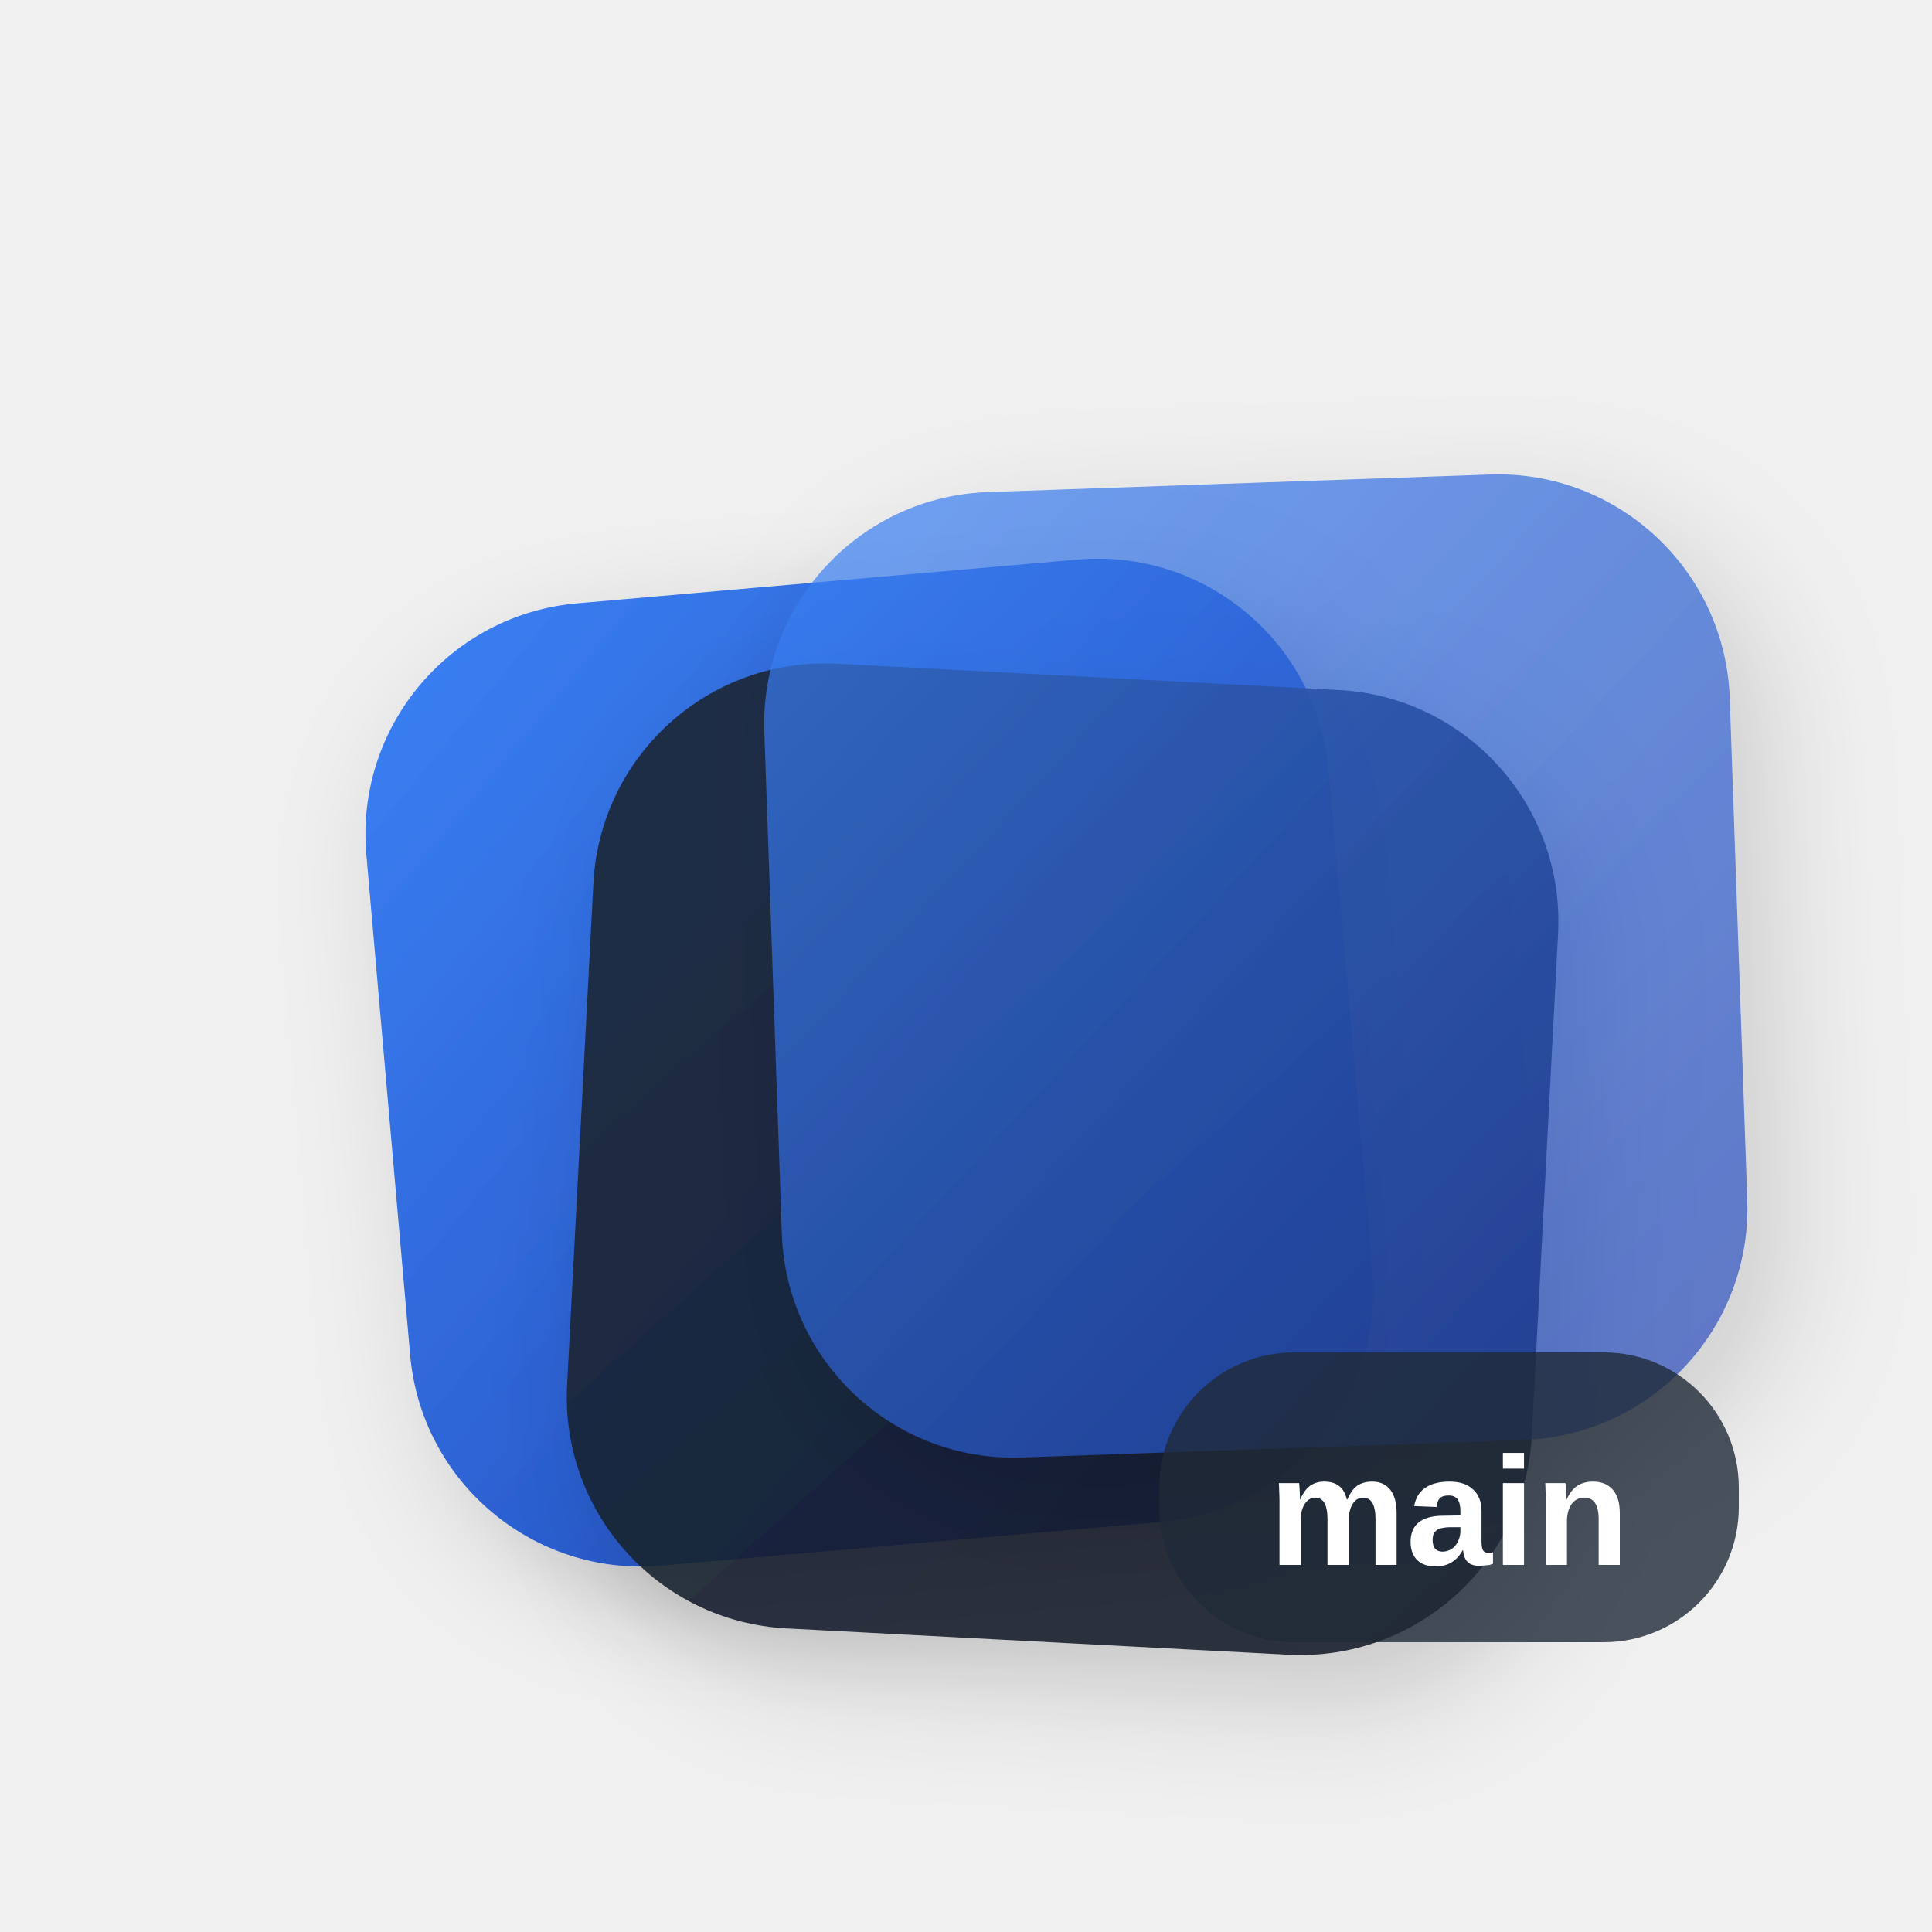
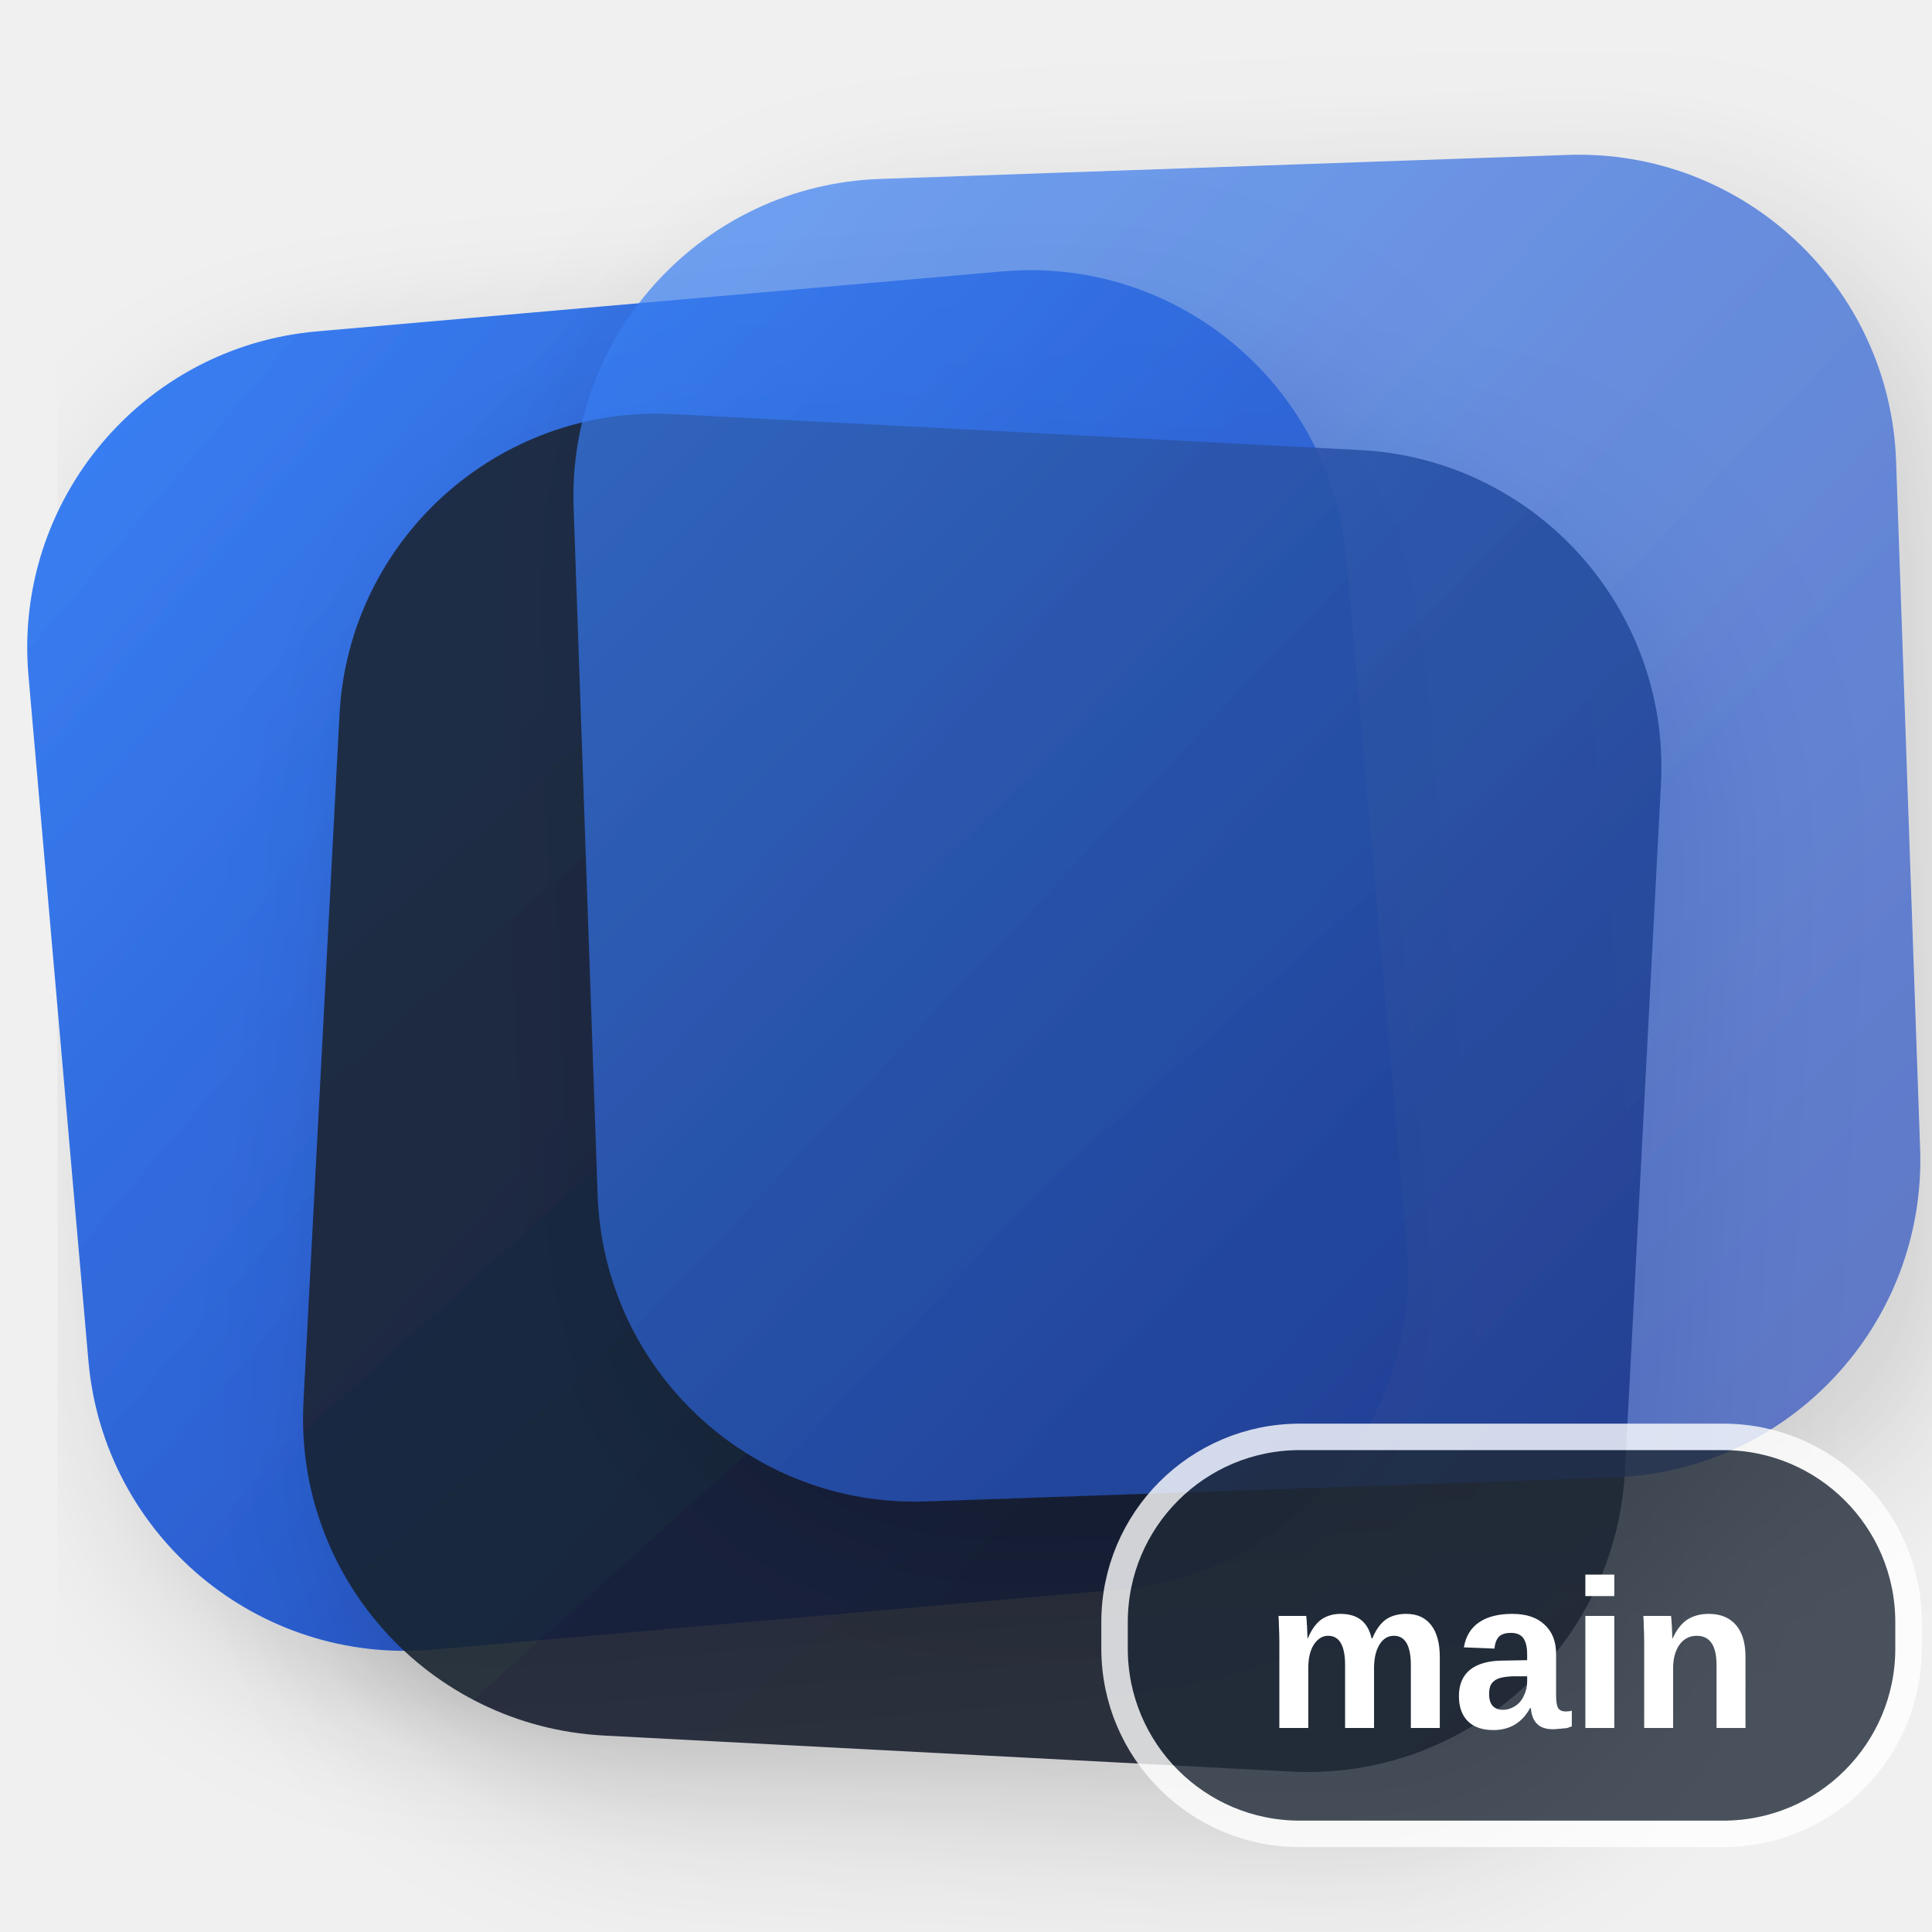
- <svg xmlns="http://www.w3.org/2000/svg" viewBox="0 0 100 100">
+ <svg xmlns="http://www.w3.org/2000/svg" viewBox="17.887 18.708 73 73">
  <defs>
    <linearGradient id="grad1" x1="0%" y1="0%" x2="100%" y2="100%">
      <stop offset="0%" stop-color="#3B82F6" stop-opacity="1" />
      <stop offset="100%" stop-color="#1E40AF" stop-opacity="1" />
    </linearGradient>
    <linearGradient id="grad2" x1="0%" y1="0%" x2="100%" y2="100%">
      <stop offset="0%" stop-color="#1F2937" stop-opacity="1" />
      <stop offset="100%" stop-color="#111827" stop-opacity="1" />
    </linearGradient>
    <filter id="shadow" x="-20%" y="-20%" width="140%" height="140%">
      <feDropShadow dx="2" dy="2" stdDeviation="3" flood-color="#000000" flood-opacity="0.2" />
    </filter>
  </defs>
  <rect x="20" y="30" width="50" height="50" rx="12" fill="url(#grad1)" transform="rotate(-5, 45, 55)" filter="url(#shadow)" />
  <rect x="30" y="35" width="50" height="50" rx="12" fill="url(#grad2)" transform="rotate(3, 55, 60)" opacity="0.9" filter="url(#shadow)" />
  <rect x="40" y="25" width="50" height="50" rx="12" fill="url(#grad1)" transform="rotate(-2, 65, 50)" opacity="0.7" filter="url(#shadow)" />
-   <g transform="translate(60, 70)">
-     <rect x="0" y="0" width="30" height="15" rx="7" fill="#1F2937" opacity="0.8" />
+   <g transform="translate(60, 73)">
+     <rect x="0" y="0" width="30" height="15" rx="7" fill="#1F2937" stroke="white" stroke-width="1" opacity="0.8" />
    <text x="15" y="11" font-family="Arial, sans-serif" font-size="8" font-weight="bold" fill="white" text-anchor="middle">main</text>
  </g>
</svg>
